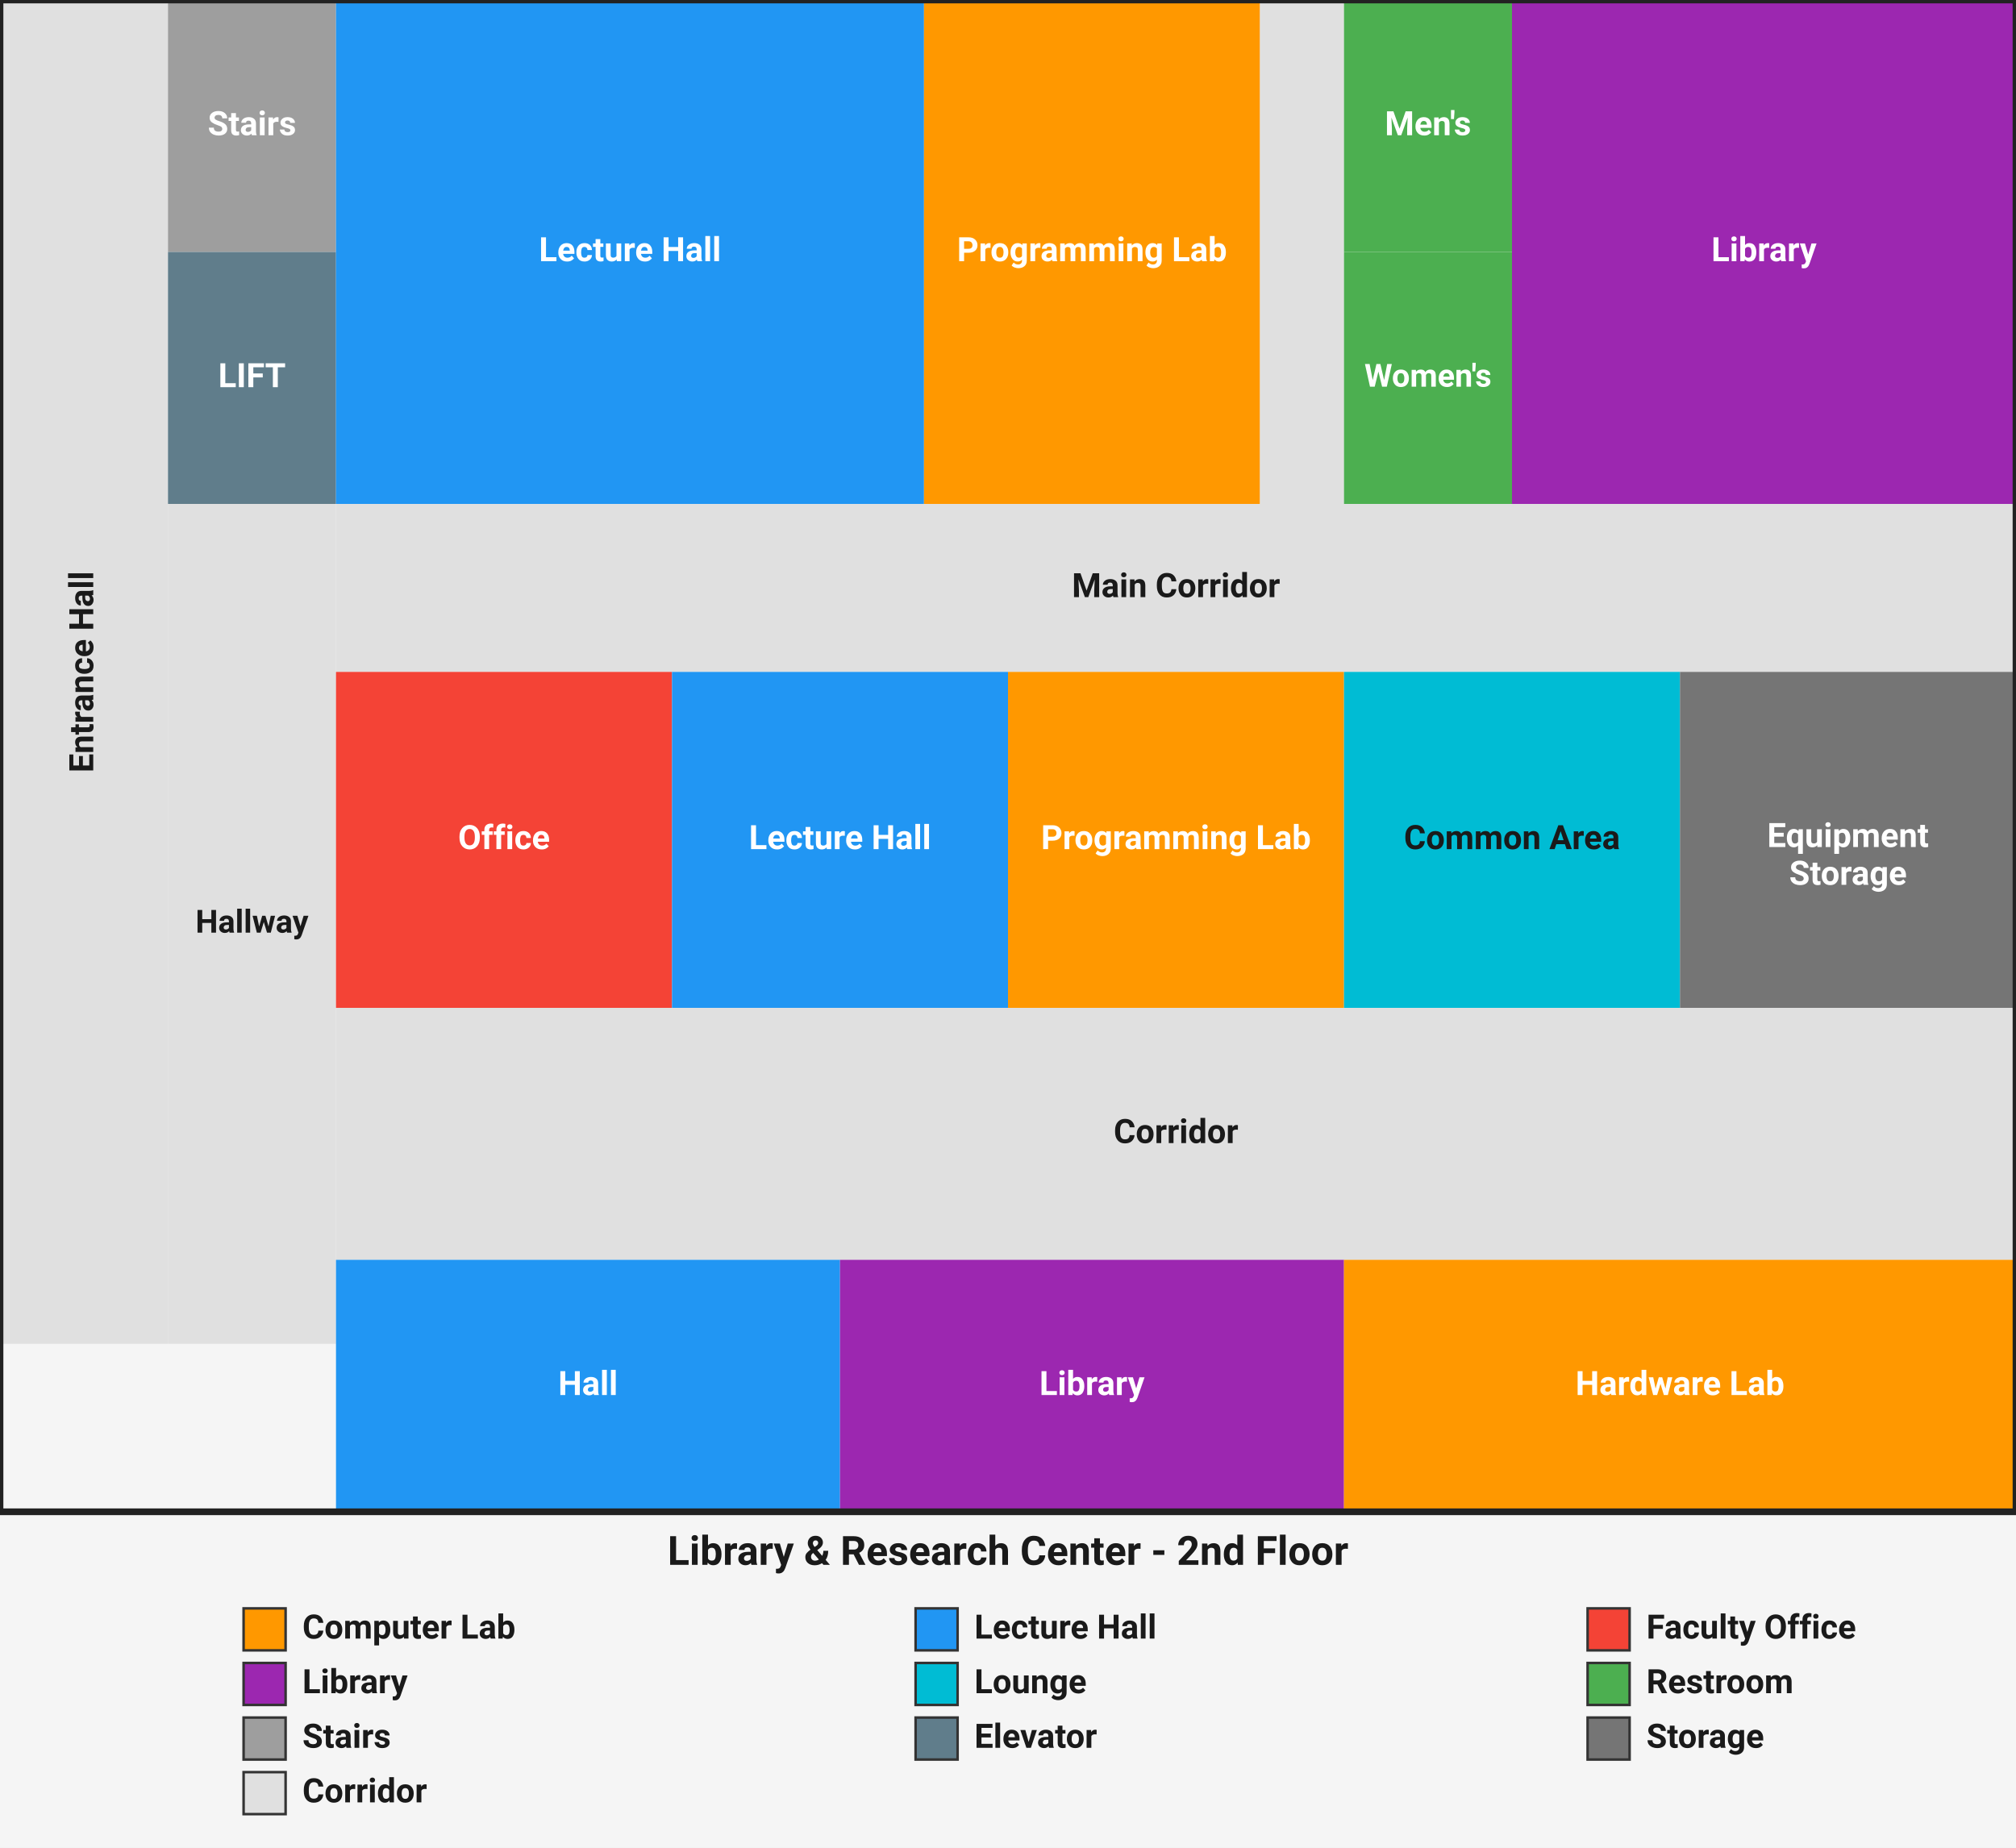
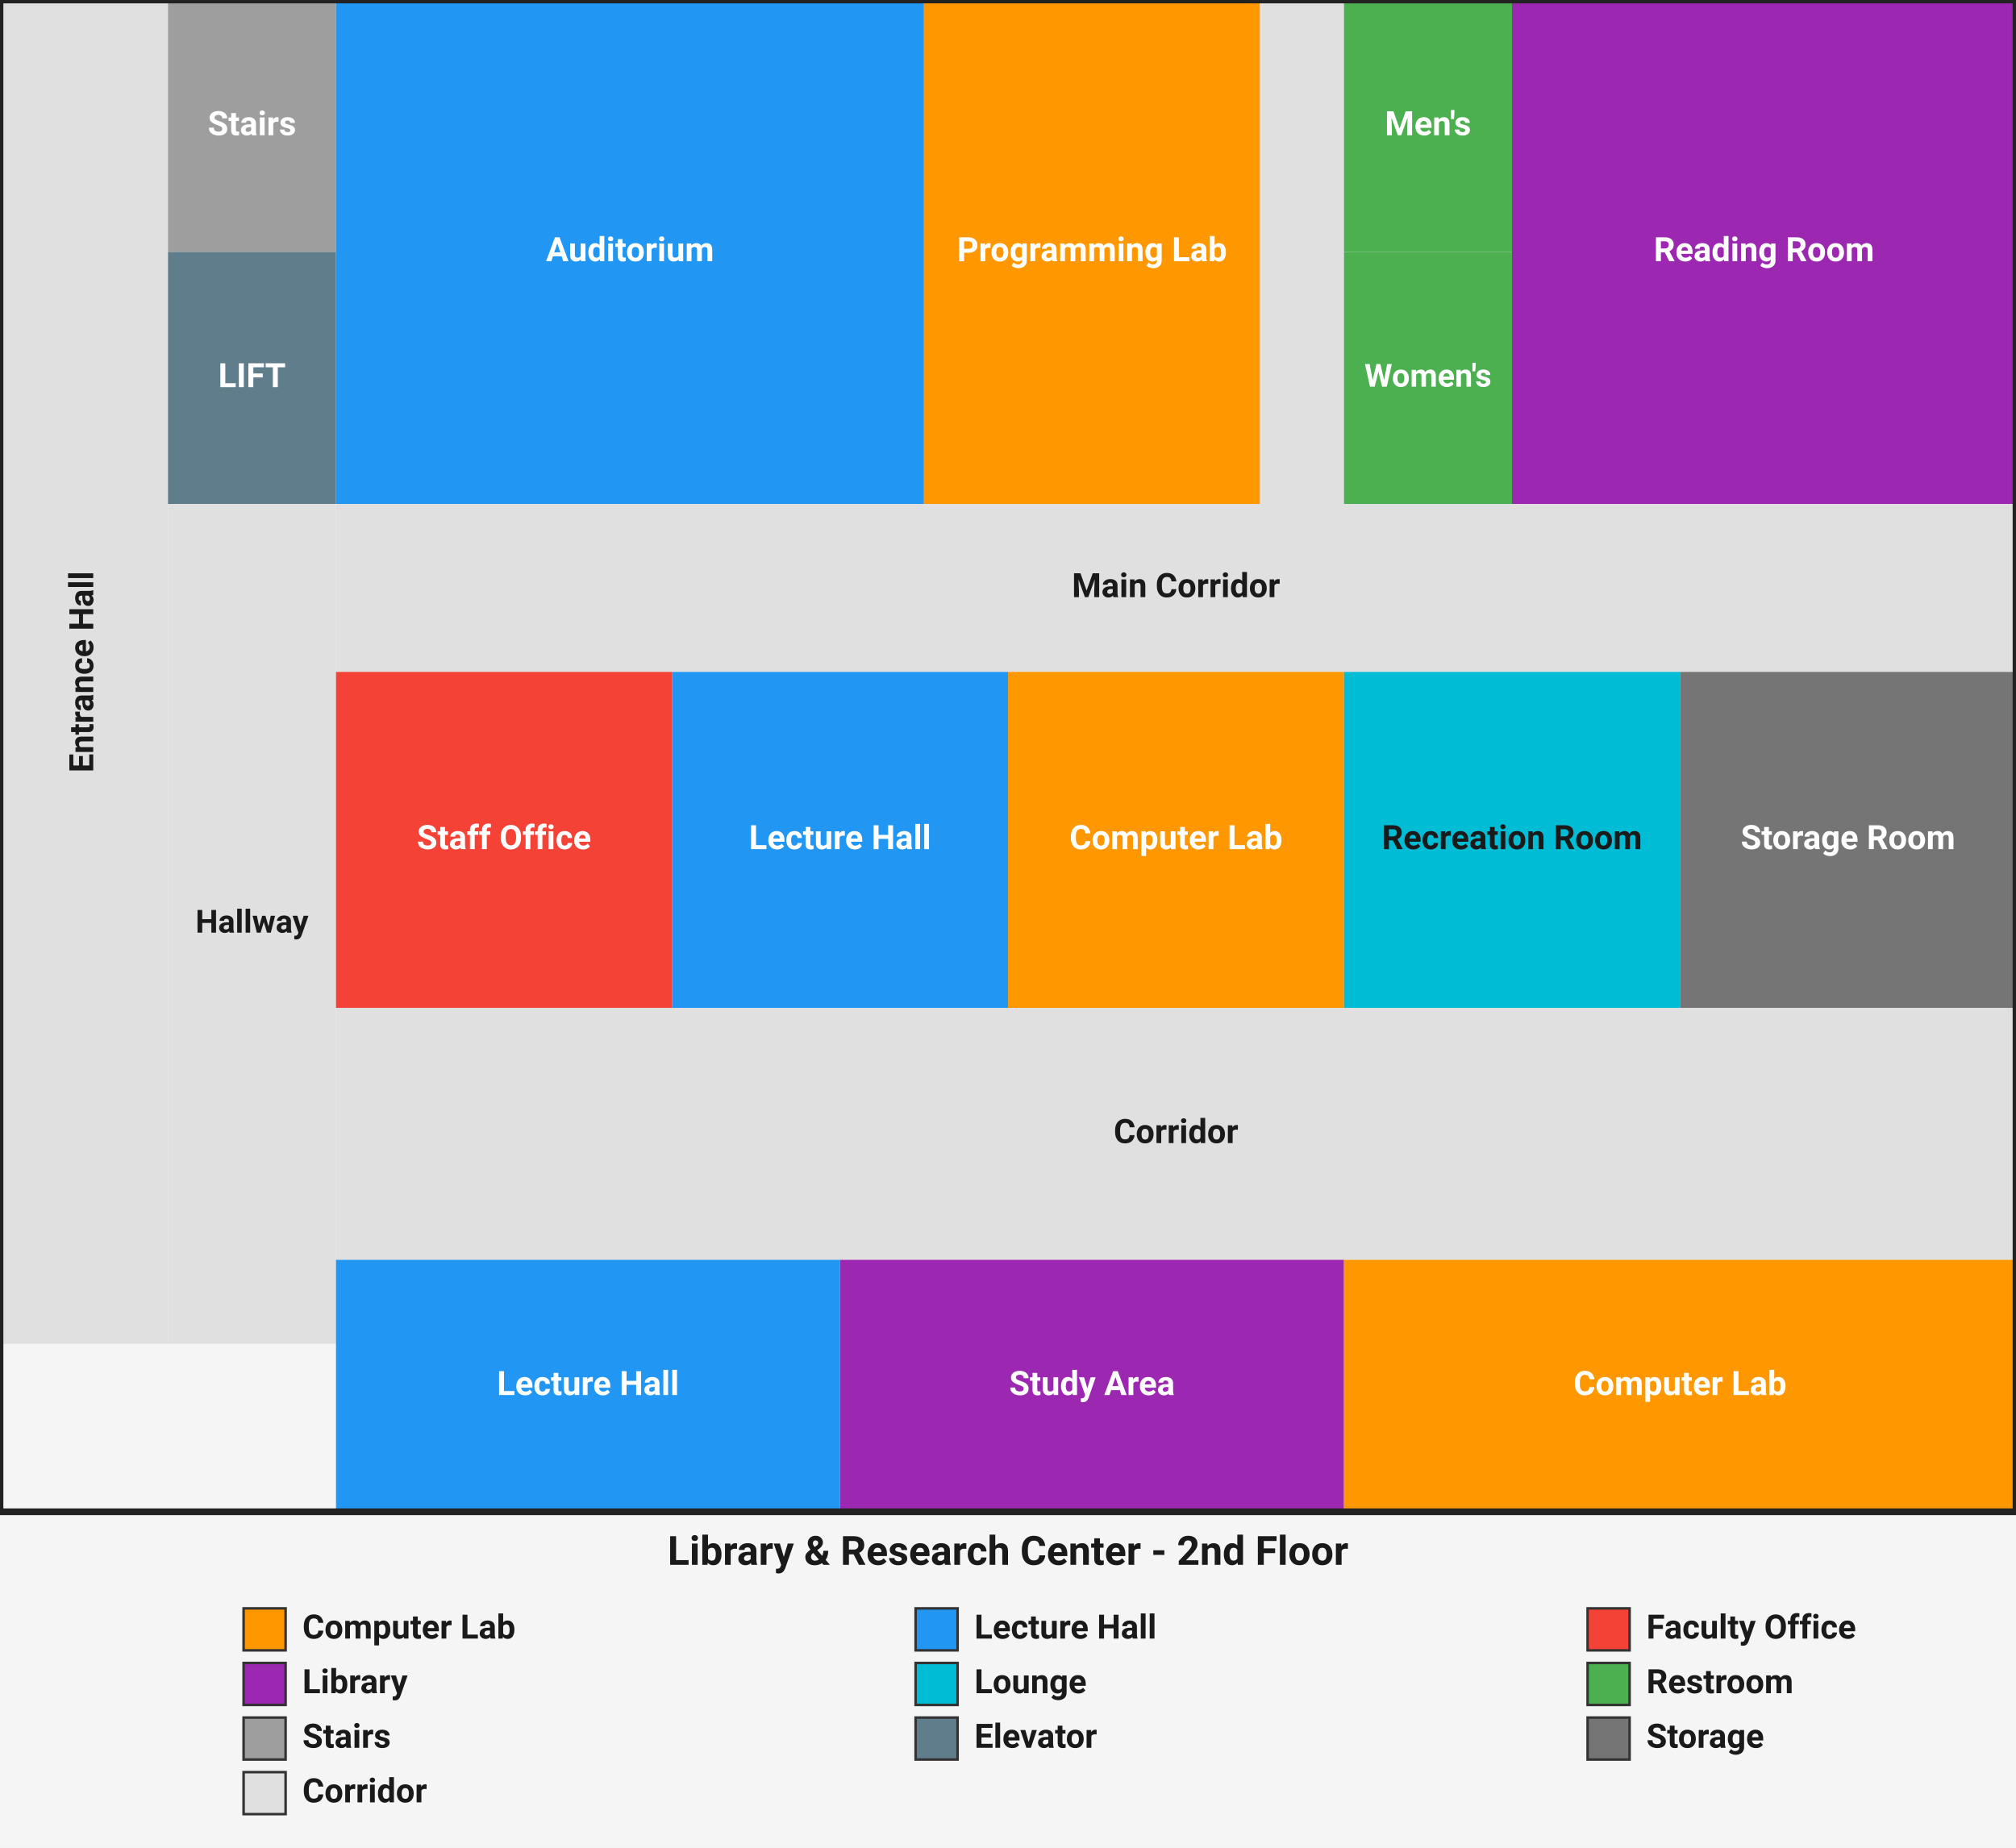
<svg xmlns="http://www.w3.org/2000/svg" viewBox="0 0 2400 2200" width="2400" height="2200" style="display:block; max-width:100%; height:auto;">
  <defs>
    <style>
      text { 
        -webkit-font-smoothing: antialiased;
        -moz-osx-font-smoothing: grayscale;
      }
    </style>
  </defs>
  <rect x="0" y="0" width="2400" height="2200" fill="#f5f5f5" />
  <rect x="0" y="0" width="200" height="1600" fill="#E0E0E0" stroke="none" />
  <text x="100.0" y="800.0" font-family="Roboto,Segoe UI,Arial,sans-serif" font-size="40" font-weight="600" fill="#1a1a1a" text-anchor="middle" dominant-baseline="middle" transform="rotate(-90 100.0 800.0)">
              Entrance Hall
            </text>
  <rect x="200" y="0" width="200" height="300" fill="#9E9E9E" stroke="none" />
  <text x="300.0" y="150.0" font-family="Roboto,Segoe UI,Arial,sans-serif" font-size="40" font-weight="600" fill="white" text-anchor="middle" dominant-baseline="middle">
              Stairs
            </text>
  <rect x="200" y="300" width="200" height="300" fill="#607D8B" stroke="none" />
  <text x="300.0" y="450.0" font-family="Roboto,Segoe UI,Arial,sans-serif" font-size="40" font-weight="600" fill="white" text-anchor="middle" dominant-baseline="middle">
              LIFT
            </text>
  <rect x="200" y="600" width="200" height="1000" fill="#E0E0E0" stroke="none" />
  <text x="300.0" y="1100.0" font-family="Roboto,Segoe UI,Arial,sans-serif" font-size="38" font-weight="600" fill="#1a1a1a" text-anchor="middle" dominant-baseline="middle">
              Hallway
            </text>
  <rect x="400" y="0" width="700" height="600" fill="#2196F3" stroke="none" />
  <text x="750.0" y="300.0" font-family="Roboto,Segoe UI,Arial,sans-serif" font-size="40" font-weight="600" fill="white" text-anchor="middle" dominant-baseline="middle">
-               Lecture Hall
+               Auditorium
            </text>
  <rect x="1100" y="0" width="400" height="600" fill="#FF9800" stroke="none" />
  <text x="1300.0" y="300.0" font-family="Roboto,Segoe UI,Arial,sans-serif" font-size="40" font-weight="600" fill="white" text-anchor="middle" dominant-baseline="middle">
              Programming Lab
            </text>
  <rect x="1500" y="0" width="100" height="600" fill="#E0E0E0" stroke="none" />
  <rect x="1600" y="0" width="200" height="300" fill="#4CAF50" stroke="none" />
  <text x="1700.0" y="150.0" font-family="Roboto,Segoe UI,Arial,sans-serif" font-size="40" font-weight="600" fill="white" text-anchor="middle" dominant-baseline="middle">
              Men's
            </text>
  <rect x="1600" y="300" width="200" height="300" fill="#4CAF50" stroke="none" />
  <text x="1700.0" y="450.0" font-family="Roboto,Segoe UI,Arial,sans-serif" font-size="38" font-weight="600" fill="white" text-anchor="middle" dominant-baseline="middle">
              Women's
            </text>
  <rect x="1800" y="0" width="600" height="600" fill="#9C27B0" stroke="none" />
  <text x="2100.0" y="300.0" font-family="Roboto,Segoe UI,Arial,sans-serif" font-size="40" font-weight="600" fill="white" text-anchor="middle" dominant-baseline="middle">
-               Library
+               Reading Room
            </text>
  <rect x="400" y="600" width="2000" height="200" fill="#E0E0E0" stroke="none" />
  <text x="1400.0" y="700.0" font-family="Roboto,Segoe UI,Arial,sans-serif" font-size="40" font-weight="600" fill="#1a1a1a" text-anchor="middle" dominant-baseline="middle">
              Main Corridor
            </text>
  <rect x="400" y="800" width="400" height="400" fill="#F44336" stroke="none" />
  <text x="600.0" y="1000.0" font-family="Roboto,Segoe UI,Arial,sans-serif" font-size="40" font-weight="600" fill="white" text-anchor="middle" dominant-baseline="middle">
-               Office
+               Staff Office
            </text>
  <rect x="800" y="800" width="400" height="400" fill="#2196F3" stroke="none" />
  <text x="1000.0" y="1000.0" font-family="Roboto,Segoe UI,Arial,sans-serif" font-size="40" font-weight="600" fill="white" text-anchor="middle" dominant-baseline="middle">
              Lecture Hall
            </text>
  <rect x="1200" y="800" width="400" height="400" fill="#FF9800" stroke="none" />
  <text x="1400.0" y="1000.0" font-family="Roboto,Segoe UI,Arial,sans-serif" font-size="40" font-weight="600" fill="white" text-anchor="middle" dominant-baseline="middle">
-               Programming Lab
+               Computer Lab
            </text>
  <rect x="1600" y="800" width="400" height="400" fill="#00BCD4" stroke="none" />
  <text x="1800.0" y="1000.0" font-family="Roboto,Segoe UI,Arial,sans-serif" font-size="40" font-weight="600" fill="#1a1a1a" text-anchor="middle" dominant-baseline="middle">
-               Common Area
+               Recreation Room
            </text>
  <rect x="2000" y="800" width="400" height="400" fill="#757575" stroke="none" />
-   <g>
-     <text x="2200.0" y="997.5" font-family="Roboto,Segoe UI,Arial,sans-serif" font-size="40" font-weight="600" fill="white" text-anchor="middle" dominant-baseline="middle">
-                   Equipment
-                 </text>
-     <text x="2200.0" y="1042.5" font-family="Roboto,Segoe UI,Arial,sans-serif" font-size="40" font-weight="600" fill="white" text-anchor="middle" dominant-baseline="middle">
-                   Storage
-                 </text>
-   </g>
+   <text x="2200.0" y="1000.0" font-family="Roboto,Segoe UI,Arial,sans-serif" font-size="40" font-weight="600" fill="white" text-anchor="middle" dominant-baseline="middle">
+               Storage Room
+             </text>
  <rect x="400" y="1200" width="2000" height="300" fill="#E0E0E0" stroke="none" />
  <text x="1400.0" y="1350.0" font-family="Roboto,Segoe UI,Arial,sans-serif" font-size="40" font-weight="600" fill="#1a1a1a" text-anchor="middle" dominant-baseline="middle">
              Corridor
            </text>
  <rect x="400" y="1500" width="600" height="300" fill="#2196F3" stroke="none" />
  <text x="700.0" y="1650.0" font-family="Roboto,Segoe UI,Arial,sans-serif" font-size="40" font-weight="600" fill="white" text-anchor="middle" dominant-baseline="middle">
-               Hall
+               Lecture Hall
            </text>
  <rect x="1000" y="1500" width="600" height="300" fill="#9C27B0" stroke="none" />
  <text x="1300.0" y="1650.0" font-family="Roboto,Segoe UI,Arial,sans-serif" font-size="40" font-weight="600" fill="white" text-anchor="middle" dominant-baseline="middle">
-               Library
+               Study Area
            </text>
  <rect x="1600" y="1500" width="800" height="300" fill="#FF9800" stroke="none" />
  <text x="2000.0" y="1650.0" font-family="Roboto,Segoe UI,Arial,sans-serif" font-size="40" font-weight="600" fill="white" text-anchor="middle" dominant-baseline="middle">
-               Hardware Lab
+               Computer Lab
            </text>
  <rect x="0" y="0" width="2400" height="1800" fill="none" stroke="#222" stroke-width="8" />
  <text x="1200.0" y="1850" font-family="Roboto,Segoe UI,Arial,sans-serif" font-size="48" font-weight="700" fill="#1a1a1a" text-anchor="middle" dominant-baseline="middle">
          Library &amp; Research Center - 2nd Floor
        </text>
  <rect x="290.0" y="1915.0" width="50" height="50" fill="#FF9800" stroke="#333" stroke-width="3" />
  <text x="360.0" y="1940" font-family="Roboto,Segoe UI,Arial,sans-serif" font-size="40" font-weight="700" fill="#1a1a1a" text-anchor="start" dominant-baseline="middle">
          Computer Lab
        </text>
  <rect x="1090.0" y="1915.0" width="50" height="50" fill="#2196F3" stroke="#333" stroke-width="3" />
  <text x="1160.0" y="1940" font-family="Roboto,Segoe UI,Arial,sans-serif" font-size="40" font-weight="700" fill="#1a1a1a" text-anchor="start" dominant-baseline="middle">
          Lecture Hall
        </text>
  <rect x="1890.0" y="1915.0" width="50" height="50" fill="#F44336" stroke="#333" stroke-width="3" />
  <text x="1960.0" y="1940" font-family="Roboto,Segoe UI,Arial,sans-serif" font-size="40" font-weight="700" fill="#1a1a1a" text-anchor="start" dominant-baseline="middle">
          Faculty Office
        </text>
  <rect x="290.0" y="1980.0" width="50" height="50" fill="#9C27B0" stroke="#333" stroke-width="3" />
  <text x="360.0" y="2005" font-family="Roboto,Segoe UI,Arial,sans-serif" font-size="40" font-weight="700" fill="#1a1a1a" text-anchor="start" dominant-baseline="middle">
          Library
        </text>
  <rect x="1090.0" y="1980.0" width="50" height="50" fill="#00BCD4" stroke="#333" stroke-width="3" />
  <text x="1160.0" y="2005" font-family="Roboto,Segoe UI,Arial,sans-serif" font-size="40" font-weight="700" fill="#1a1a1a" text-anchor="start" dominant-baseline="middle">
          Lounge
        </text>
  <rect x="1890.0" y="1980.0" width="50" height="50" fill="#4CAF50" stroke="#333" stroke-width="3" />
  <text x="1960.0" y="2005" font-family="Roboto,Segoe UI,Arial,sans-serif" font-size="40" font-weight="700" fill="#1a1a1a" text-anchor="start" dominant-baseline="middle">
          Restroom
        </text>
  <rect x="290.0" y="2045.0" width="50" height="50" fill="#9E9E9E" stroke="#333" stroke-width="3" />
  <text x="360.0" y="2070" font-family="Roboto,Segoe UI,Arial,sans-serif" font-size="40" font-weight="700" fill="#1a1a1a" text-anchor="start" dominant-baseline="middle">
          Stairs
        </text>
  <rect x="1090.0" y="2045.0" width="50" height="50" fill="#607D8B" stroke="#333" stroke-width="3" />
  <text x="1160.0" y="2070" font-family="Roboto,Segoe UI,Arial,sans-serif" font-size="40" font-weight="700" fill="#1a1a1a" text-anchor="start" dominant-baseline="middle">
          Elevator
        </text>
  <rect x="1890.0" y="2045.0" width="50" height="50" fill="#757575" stroke="#333" stroke-width="3" />
  <text x="1960.0" y="2070" font-family="Roboto,Segoe UI,Arial,sans-serif" font-size="40" font-weight="700" fill="#1a1a1a" text-anchor="start" dominant-baseline="middle">
          Storage
        </text>
  <rect x="290.0" y="2110.0" width="50" height="50" fill="#E0E0E0" stroke="#333" stroke-width="3" />
  <text x="360.0" y="2135" font-family="Roboto,Segoe UI,Arial,sans-serif" font-size="40" font-weight="700" fill="#1a1a1a" text-anchor="start" dominant-baseline="middle">
          Corridor
        </text>
</svg>
